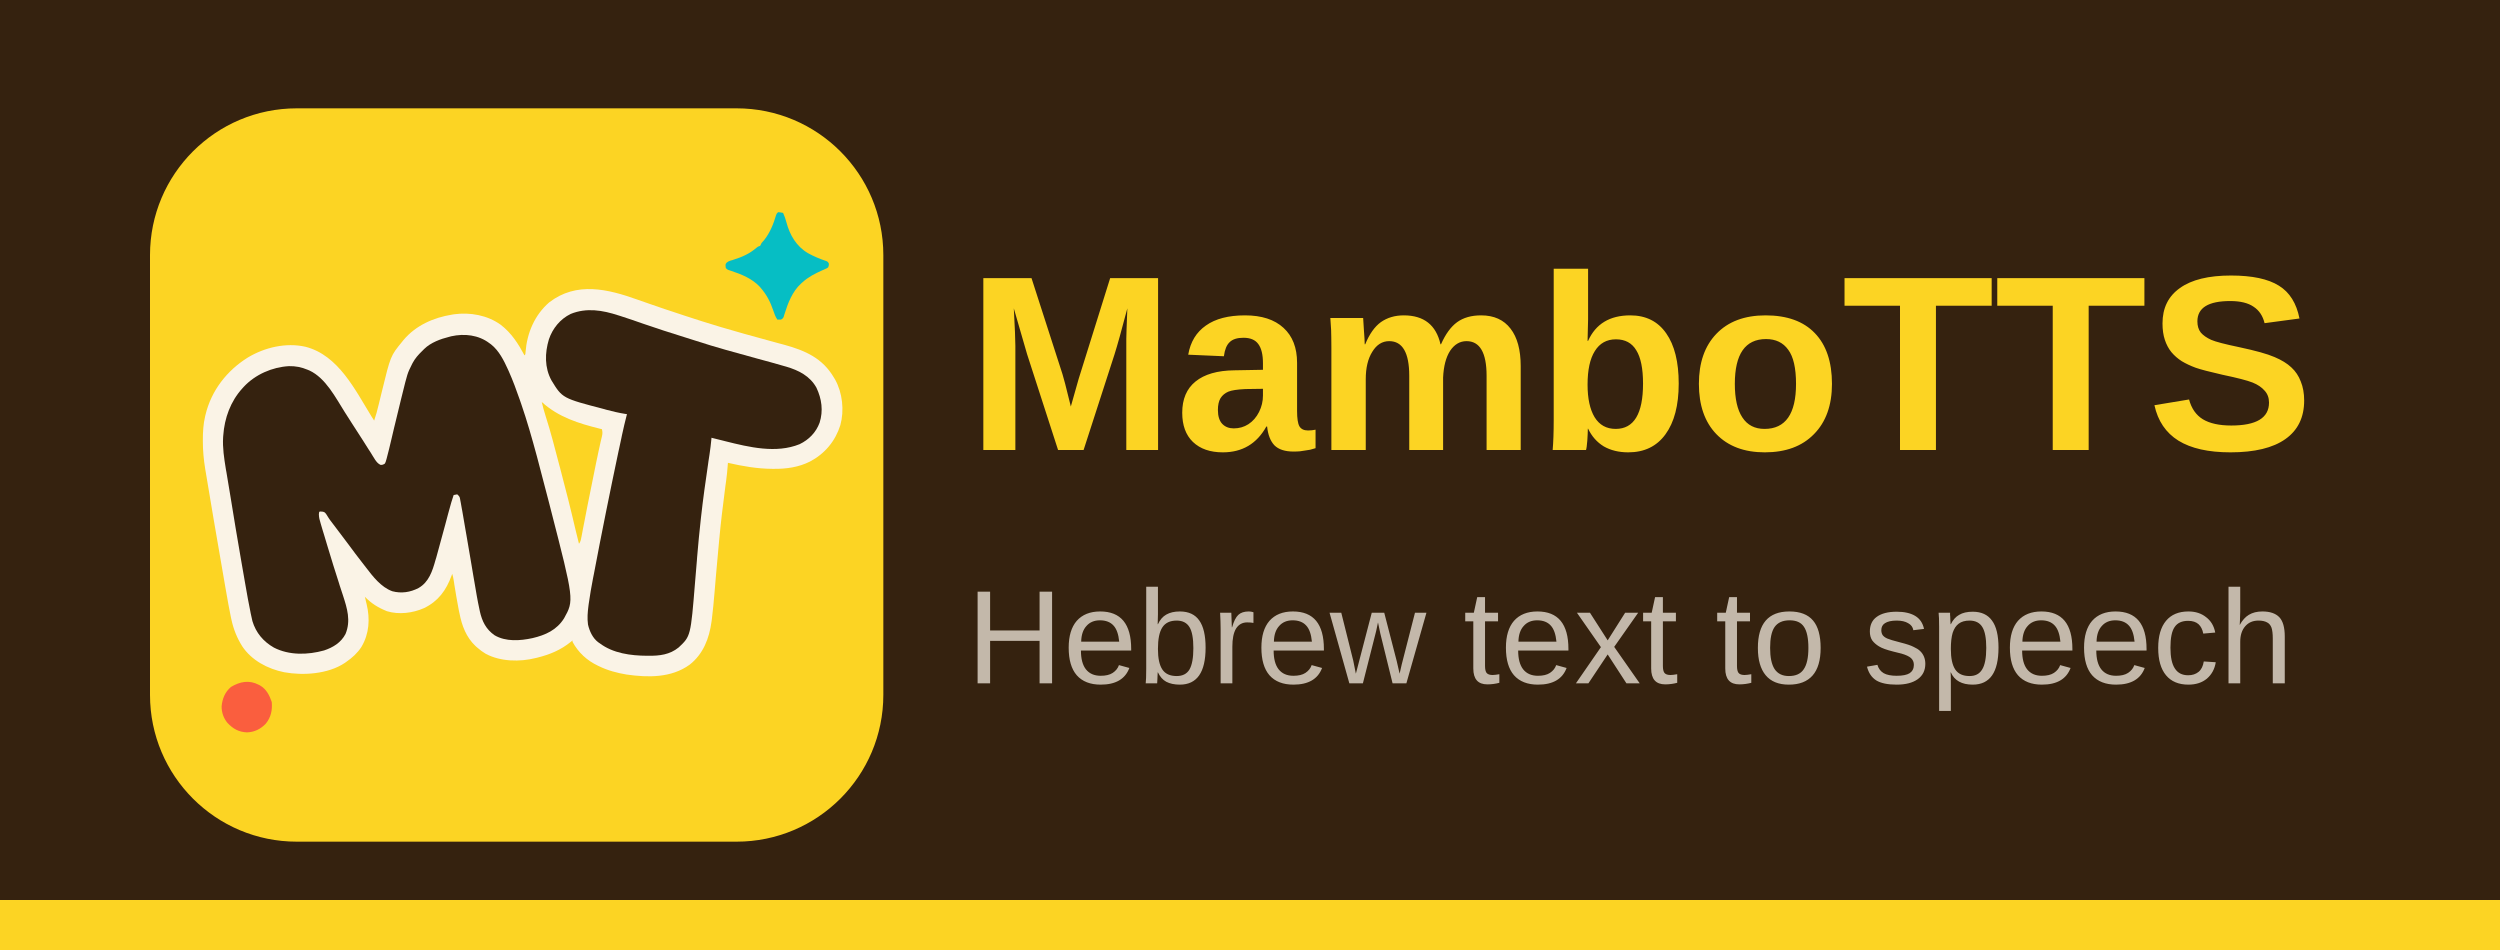
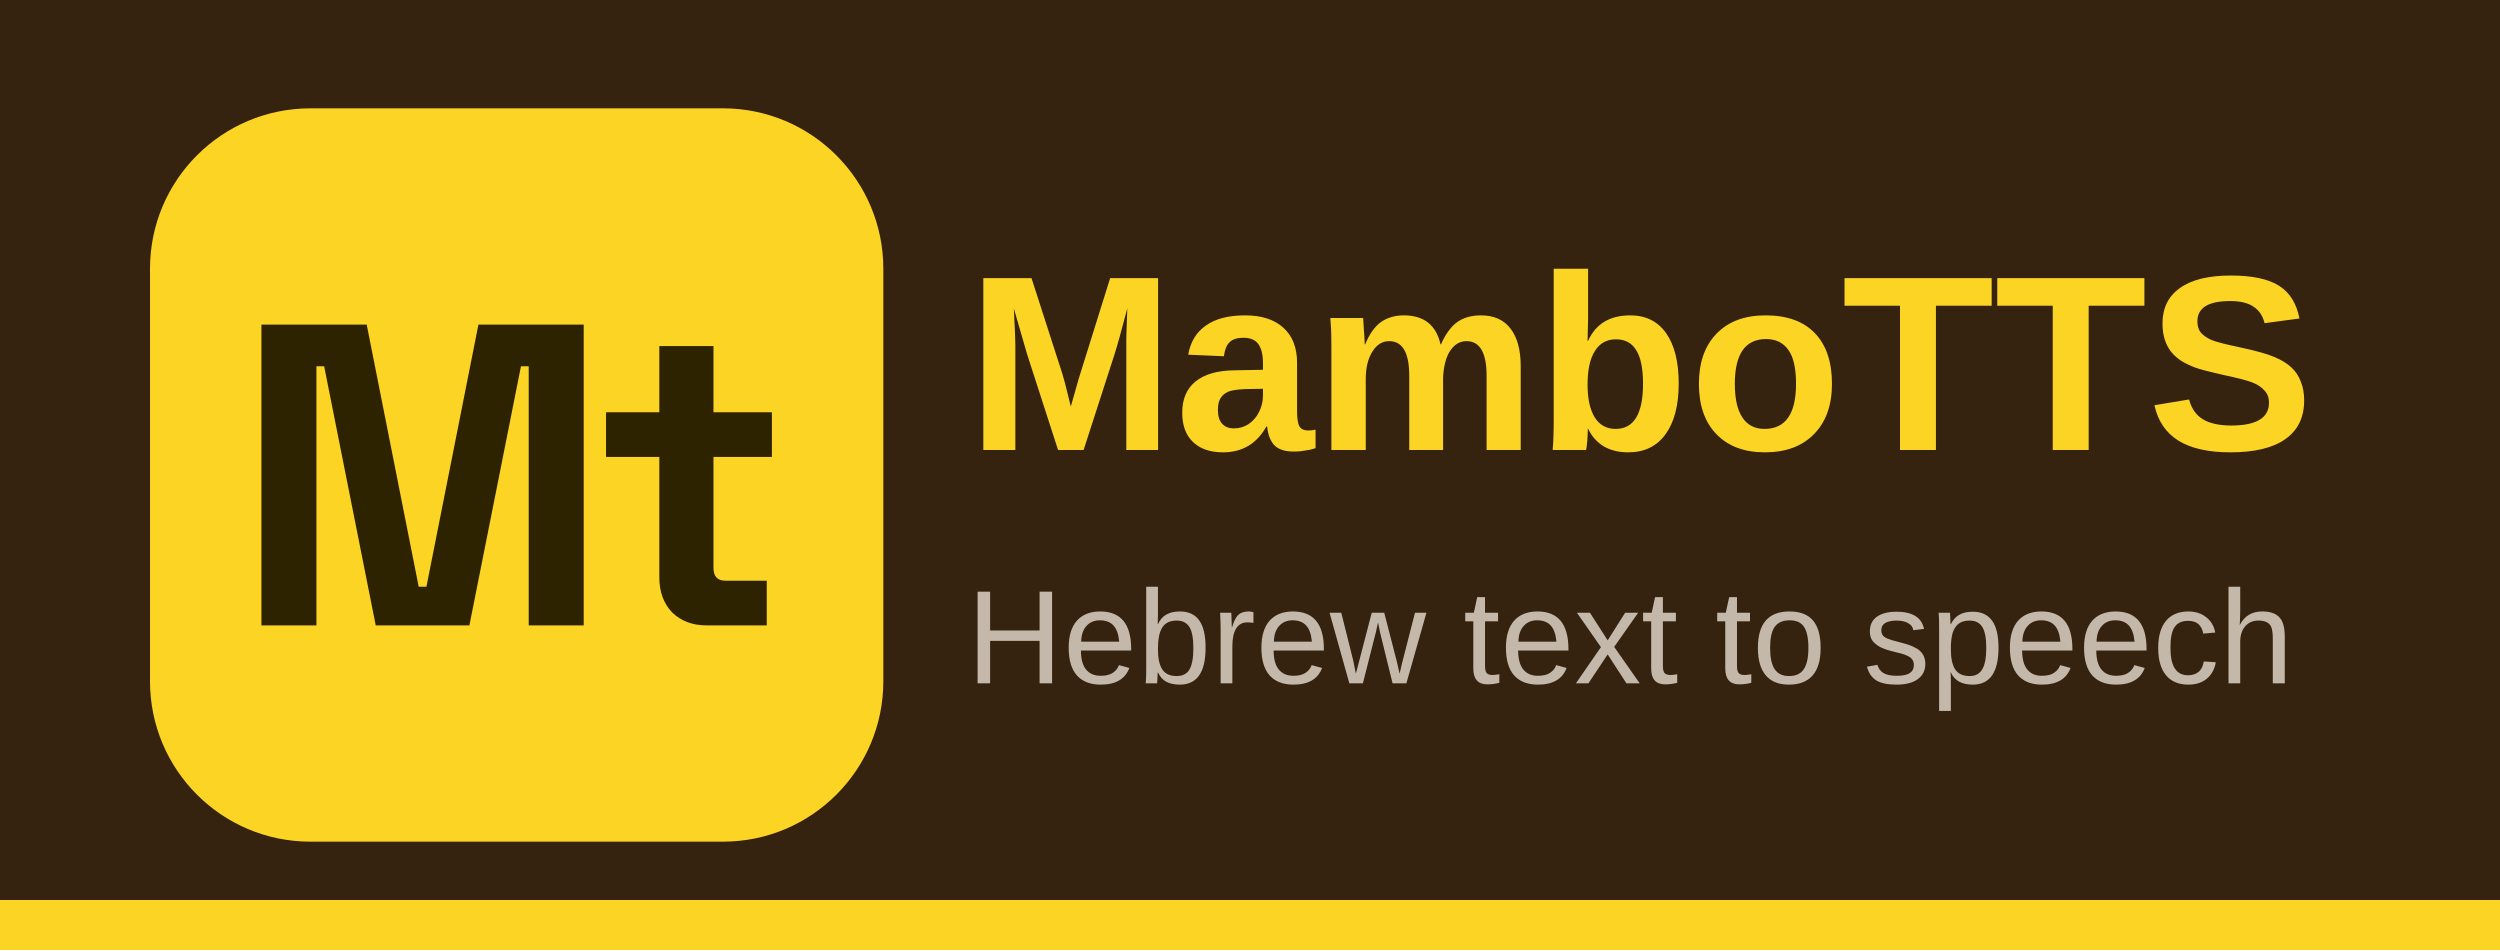
<svg xmlns="http://www.w3.org/2000/svg" width="150" height="57" viewBox="0 0 150 57">
  <rect width="150" height="57" fill="#35220F" />
  <rect y="54" width="150" height="3" fill="#FCD423" />
  <g transform="translate(9,6.5) scale(0.0429688)">
-     <rect width="1024" height="1024" rx="205" fill="#FCD423" />
-     <g fill="#06BEC4">
-       <path d="M877 145C879.4 145 881.6 145.6 884 146C885.9 150.3 887.5 154.4 888.6 158.9C893.4 177 902.5 192.7 918.9 202.3C927 206.8 935.7 210.4 944.5 213.3C946.5 214.2 947.1 215 948 217C947.9 219.5 947.9 219.5 947 222C945.3 223.3 945.3 223.3 942.9 224.3C942 224.7 941.1 225.1 940.2 225.6C939.7 225.8 939.2 226 938.7 226.2C928.5 230.8 919.3 235.4 911 243C910.4 243.5 909.8 244 909.2 244.6C897.1 255.5 890.8 271.8 886.1 287C885.9 287.7 885.7 288.5 885.4 289.2C885.2 289.9 885 290.6 884.8 291.3C883.8 293.3 883 294 881 295C878.3 295.1 878.3 295.1 876 295C873.2 290.9 871.8 286.7 870.2 282C866.3 270.4 861.1 260.3 853 251C852.5 250.4 851.9 249.8 851.4 249.1C841 237.9 825.9 231.7 811.6 227C810.9 226.8 810.2 226.5 809.5 226.3C808.9 226.1 808.2 225.9 807.6 225.7C806 225 806 225 804 223C803.4 217.7 803.4 217.7 805.3 215.4C807.1 213.9 808.5 213.3 810.7 212.6C811.5 212.4 812.2 212.2 813 212C813.7 211.7 814.5 211.5 815.3 211.2C827.2 207.5 837.5 202.8 847 194.6C849 193 849 193 852 192C852.7 190.7 853.4 189.3 854 188C855.2 186.6 856.4 185.3 857.6 183.9C865.6 174 870.7 161.3 874.2 149.2C875 147 875 147 877 145Z" />
-     </g>
-     <g fill="#FA5E3E">
-       <path d="M152 805C152.6 805.3 153.1 805.6 153.7 805.9C162.5 811 166.9 819.7 170 829C171 840.3 169 850.2 161.7 859.2C154.6 866.7 145.8 871.1 135.4 871.4C123.9 870.9 116.1 866.5 108.2 858.2C102.8 851.7 99.9 843.6 100 835C101 824.3 104.7 815.1 113 808C125.6 800.4 138.5 797.9 152 805Z" />
-     </g>
-     <g fill="#FAF3E6">
-       <path d="M680.9 267.2C685.6 268.8 690.2 270.5 694.9 272.1C695.8 272.4 696.8 272.8 697.8 273.1C711.7 278 725.8 282.7 739.9 287.3C742 288 744.1 288.7 746.2 289.4C762.2 294.7 778.3 299.8 794.4 304.6C794.8 304.7 794.8 304.7 797 305.4C818.5 311.8 840.2 317.8 861.9 323.7C867.4 325.2 872.8 326.7 878.3 328.2C880.8 328.9 883.3 329.6 885.8 330.2C914.9 338.2 939.2 348.9 955 376C955.5 376.9 956.1 377.7 956.6 378.6C967 397.2 969.6 421.9 964 442.3C957 464.7 942.3 482.3 921.6 493.2C906 501.1 888.6 503.6 871.3 503.4C870.6 503.4 869.8 503.4 869.1 503.4C848 503.3 827.5 499.7 807 495C807 495.8 806.9 496.6 806.8 497.4C806.3 505.3 805.4 513 804.4 520.9C804.1 522.7 803.9 524.6 803.6 526.4C803.5 527.7 803.3 529.1 803.1 530.4C800 554.1 797.1 577.8 794.9 601.7C794.8 602.3 794.8 602.9 794.7 603.6C793.3 618.7 791.9 633.8 790.6 648.9C790.4 651.2 790.2 653.5 790 655.8C789.4 662.5 788.8 669.2 788.3 675.9C787.2 688.6 786.1 701.2 784.5 713.8C784.4 714.7 784.2 715.6 784.1 716.6C781 739.9 772.6 762 753.5 776.9C727.9 795.5 695.1 794.9 665.3 790.6C652.2 788.4 638.9 784.9 627 779C626.5 778.8 626 778.5 625.5 778.3C610 770.9 598.3 760.1 590 745C590 744.3 590 743.7 590 743C589.3 743.6 588.5 744.3 587.7 744.9C573.6 756.4 558.5 762.6 541 767C540.3 767.2 539.6 767.4 538.9 767.5C516.6 773.2 489.2 772.7 468.7 761.6C464.5 759.1 460.7 756.3 457 753C456.6 752.7 456.6 752.7 454.7 751C441.5 738.6 435.5 722.4 432.1 704.9C431.8 703.7 431.6 702.5 431.3 701.3C428.9 689.1 426.9 676.8 424.9 664.6C424.8 663.8 424.7 663.1 424.6 662.3C424.3 660.9 424.1 659.5 423.9 658.1C423.4 655.3 422.9 652.7 422 650C421.7 650.8 421.4 651.6 421.1 652.5C413.6 673 402.5 688.3 382.6 697.9C367 704.8 347.5 707.3 330.9 702.2C318.7 697.3 309.2 691.5 300 682C300.1 682.2 300.1 682.2 300.4 683.4C300.9 685.6 301.4 687.8 301.9 690C302 690.4 302 690.4 302.5 692.3C307.4 712.9 306.2 733.7 295.2 752.1C289.8 760.5 282.2 767.4 274 773C273.3 773.5 272.6 774 271.9 774.5C248.6 790 213.9 792.3 187.3 787.4C164.5 782.8 141.9 770.9 128.8 751.2C121.4 739.4 116.6 727.4 113.7 713.9C113.5 712.9 113.3 711.9 113 710.8C110.5 698.7 108.3 686.5 106.2 674.2C105.8 672.1 105.4 670.1 105.1 668C99.9 638.6 94.9 609.2 89.9 579.8C89.6 578.1 89.3 576.3 89 574.6C85.3 552.5 81.5 530.4 77.9 508.3C77.7 506.8 77.4 505.2 77.1 503.6C75 490.7 73.8 478.2 73.8 465.1C73.8 464.4 73.8 463.7 73.8 463C73.8 451.8 74.4 441 77 430C77.2 429.3 77.3 428.6 77.5 427.9C85.6 394.1 107.4 366.1 136.7 347.9C160.2 333.8 189.9 326.8 216.9 332.9C263.2 344.6 286.5 393.4 309.7 430.9C310.8 432.6 311.9 434.3 313 436C315.5 428.9 317.4 421.8 319.1 414.5C319.4 413.3 319.7 412.1 320 410.9C321.3 405.9 322.5 400.8 323.7 395.8C335.9 345.7 335.9 345.7 352 326C352.7 325.2 353.3 324.3 354 323.5C371.3 303 395.9 292.2 422 288C422.8 287.9 423.6 287.7 424.4 287.6C446.9 284.5 471.1 288.8 489.7 302.2C504.7 313.7 514.1 328.5 523 345C524.5 343.5 524.2 342.3 524.4 340.3C526.4 313.9 537 288.6 557.5 270.9C595.6 241.6 639.3 252.3 680.9 267.2ZM547 410C548.6 416.6 550.3 423.2 552.4 429.6C559.9 452.8 565.8 476.5 572 500C572.2 500.6 572.3 501.2 572.5 501.7C580.2 531 587.7 560.3 594.5 589.8C596 595.9 597.5 601.9 599 608C601.2 605.3 601.7 602.5 602.3 599.1C602.4 598.5 602.5 598 602.7 597.3C603 595.4 603.4 593.4 603.8 591.4C604.1 590 604.4 588.6 604.6 587.1C605.2 584.1 605.8 581.1 606.4 578C607.8 570.8 609.2 563.5 610.6 556.3C610.9 554.6 611.3 553 611.6 551.3C614.9 534.6 618.3 517.9 621.7 501.2C622.1 499.2 622.5 497.2 622.9 495.2C623.6 492.1 624.2 489 624.9 485.8C625.1 484.6 625.4 483.5 625.6 482.3C626.8 476.7 628 471 629.3 465.4C629.4 465 629.4 465 629.9 462.9C630.2 461.4 630.6 459.9 631 458.4C631.9 454.6 632.1 451.8 631 448C630.3 447.8 629.6 447.6 628.8 447.5C598.6 440 570.5 431.4 547 410Z" />
-     </g>
-     <g fill="#35220F">
-       <path d="M654 289.1C655 289.4 655.9 289.7 656.9 290C667.5 293.4 678 297 688.5 300.7C707.5 307.2 726.5 313.5 745.8 319.4C751.1 321 756.3 322.7 761.6 324.4C789.9 333.7 818.7 341.4 847.4 349.3C860.1 352.7 872.8 356.2 885.5 359.9C886.5 360.2 887.4 360.4 888.4 360.7C905.7 365.8 921.5 373.7 930.6 390.1C938 405.8 940.3 422.3 935 439C930 452.6 920 462.8 907 469C874.3 482.2 836.8 473.2 804 465C803 464.8 802 464.5 800.9 464.2C795.3 462.9 789.6 461.4 784 460C784 460.6 783.9 461.3 783.9 461.9C783.3 469.1 782.3 476.1 781.3 483.2C780.7 486.7 780.2 490.2 779.7 493.6C779.6 494.4 779.5 495.1 779.4 495.9C775.7 520.9 772.2 545.9 769.4 571.1C769.3 571.7 769.2 572.3 769.2 572.9C767.1 591.1 765.5 609.4 763.9 627.7C763.9 628.2 763.9 628.2 763.7 630.8C762.8 641.1 761.9 651.5 761.1 661.8C755 737 755 737 738.2 752.8C725.8 762.9 711.5 764.6 696.1 764.4C695.4 764.4 694.7 764.4 693.9 764.4C671.4 764.3 646.5 761 628 747C627.3 746.5 626.6 746 625.8 745.5C618.1 739.7 613.7 730 611.6 720.8C610.4 712.1 611.1 703.7 612.2 695.1C612.3 694.1 612.5 693 612.6 692C614.2 680 616.4 668.2 618.6 656.4C619 654.4 619.4 652.4 619.8 650.4C630.7 592.8 642.3 535.4 654.4 478.1C654.6 477.2 654.8 476.4 655 475.5C656 470.6 657 465.8 658.1 461C658.4 459.5 658.7 458.1 659 456.6C661.1 446.7 663.5 436.8 666 427C665.3 426.9 664.5 426.8 663.7 426.7C654.6 425.3 645.8 423.1 636.9 420.8C636.2 420.6 635.4 420.4 634.6 420.1C575.8 404.8 575.8 404.8 560.6 379.9C550.8 362 551.3 341.7 557 322.6C562.2 307.3 572.7 294.3 587.4 287.1C609.6 278.1 631.9 281.9 654 289.1Z" />
-       <path d="M474 328C474.7 328.5 475.4 329 476.1 329.5C487.4 338.4 494.2 352.2 500 365C500.2 365.4 500.2 365.4 501 367.2C506.8 380.2 511.7 393.6 516.4 407.1C517 409 517.7 411 518.4 412.9C526.5 436.4 533.3 460.3 539.8 484.3C540 485.1 540.1 485.8 540.4 486.5C546.1 507.8 551.6 529 557.1 550.3C557.9 553.4 558.7 556.6 559.5 559.7C592.2 686.9 592.2 686.9 578.2 712.1C568 728.4 552.4 735.5 534 739.8C516.9 743.5 496.8 745 481.2 735.8C469.2 727.5 463.7 716.3 460.6 702.4C460.4 701.5 460.2 700.5 460 699.5C457.3 687.3 455.3 674.9 453.2 662.6C452.6 659.1 452 655.6 451.4 652.2C450.3 645.6 449.2 639.1 448.1 632.5C446.1 620.8 444.1 609.1 442.1 597.4C441.5 594 440.9 590.6 440.3 587.1C438.9 578.8 437.5 570.4 436 562C435.9 561.5 435.9 561.5 435.4 558.9C434.9 556 434.4 553.2 433.9 550.4C433.7 549.5 433.6 548.7 433.4 547.9C433.3 547.1 433.1 546.4 433 545.6C432.9 545 432.8 544.4 432.6 543.7C431.9 541.6 430.7 540.5 429 539C427.4 539.3 425.7 539.7 424 540C421.6 546.8 419.7 553.7 417.8 560.7C417.3 562.6 416.8 564.6 416.2 566.5C414.9 571.4 413.6 576.3 412.3 581.2C408.2 596.5 404.1 611.7 399.8 627C399.4 628.3 399 629.6 398.6 630.9C394.4 646 389.4 661.6 375 669.8C363.5 675.8 350.9 677.7 338.3 674.3C322.6 668.6 311.3 653.8 301.5 641C299.9 638.9 298.3 636.8 296.7 634.8C290.1 626.4 283.7 617.9 277.4 609.3C272.9 603.2 268.3 597.1 263.6 591C255.1 579.8 255.1 579.8 251.2 574.6C250.7 573.8 250.1 572.9 249.5 572.1C248.2 570.2 247.1 568.4 245.9 566.4C243.8 563.8 243.4 563.6 240.3 563.1C239.8 563 239.8 563 237 563C236 564 236 564 235.8 567C235.9 571.4 236.9 575.2 238.2 579.3C238.4 580.1 238.7 580.9 238.9 581.7C239.7 584.3 240.5 586.9 241.2 589.5C241.8 591.3 242.3 593.2 242.9 595C244.6 600.7 246.3 606.4 248 612C248.3 612.9 248.5 613.7 248.8 614.6C253.6 630.6 258.6 646.7 263.8 662.7C263.9 663.2 263.9 663.2 264.7 665.7C266.3 670.5 267.8 675.2 269.4 680C275.3 698.2 280.7 715.5 273 734C266.7 746.1 255.6 752.8 243 757C220.3 763.3 194.4 764 173 753C158.3 744.6 147.9 732.3 143 716C142.1 712.4 141.4 708.8 140.6 705.1C140.4 704 140.2 703 140 701.9C137.6 690.5 135.6 679 133.6 667.5C133.2 665.2 132.8 663 132.4 660.7C131.6 655.9 130.8 651.1 129.9 646.3C129.1 641.5 128.3 636.7 127.4 632C122.2 602.1 117.2 572.2 112.4 542.3C110.5 530.9 108.6 519.4 106.7 508C106.5 507.1 106.4 506.3 106.2 505.4C106.1 504.6 106 503.8 105.8 503C103.5 488.7 101.2 473.9 102.1 459.4C102.2 458.5 102.2 457.7 102.3 456.8C104 432.5 112.5 409.1 129 391C129.6 390.3 130.2 389.6 130.9 388.9C146.9 371.7 170.6 361.3 194 360C203.2 359.8 211.5 361.4 220 365C220.9 365.4 221.8 365.7 222.7 366.1C245.4 376.8 259 403.7 271.9 424.1C275.3 429.6 278.8 435 282.3 440.4C283.3 442 284.3 443.6 285.4 445.2C289.5 451.7 293.7 458.2 297.9 464.6C300.5 468.7 303.1 472.7 305.6 476.8C306.3 477.8 306.9 478.8 307.6 479.8C308.8 481.8 310 483.7 311.2 485.7C311.8 486.6 312.4 487.5 312.9 488.4C313.4 489.2 313.9 490 314.4 490.8C316.5 493.8 318.6 496.4 322 497.9C324.6 498 325.8 497.5 328 496C329.1 493.8 329.1 493.8 329.9 490.9C330 490.4 330.2 489.8 330.4 489.2C332.9 480.1 335 470.9 337.2 461.7C338.4 456.3 339.7 450.9 341 445.5C341.3 444.3 341.6 443.1 341.9 441.9C344.8 429.8 347.7 417.7 350.7 405.6C351.2 403.6 351.7 401.6 352.2 399.6C359.5 370 359.5 370 365.6 357.8C366 357.1 366.3 356.5 366.6 355.8C370 349.4 374.5 344.2 379.7 339.2C380.8 338.2 381.9 337.1 382.9 336C392.1 327 405.8 322 418 319C418.9 318.8 419.7 318.6 420.6 318.3C439.1 314.2 458.8 316.4 474 328Z" />
-     </g>
+     <rect width="1024" height="1024" rx="224" fill="#FCD423" />
+     <path transform="translate(116.0,722.0) scale(0.6,-0.6)" d="M66 0V700H311L432 90H450L571 700H816V0H688V603H670L550 0H332L212 603H194V0Z" fill="#2E2300" />
+     <path transform="translate(621.2,722.0) scale(0.6,-0.6)" d="M260 0Q211 0 180 30Q150 61 150 112V392H26V496H150V650H276V496H412V392H276V134Q276 104 304 104H400V0Z" fill="#2E2300" />
  </g>
  <text x="58" y="27" font-family="Segoe UI, Arial, sans-serif" font-size="15" font-weight="700" fill="#FCD423">MamboTTS</text>
  <text x="58" y="41" font-family="Segoe UI, Arial, sans-serif" font-size="8" fill="#FAF3E6" opacity="0.72">Hebrew text to speech</text>
</svg>
